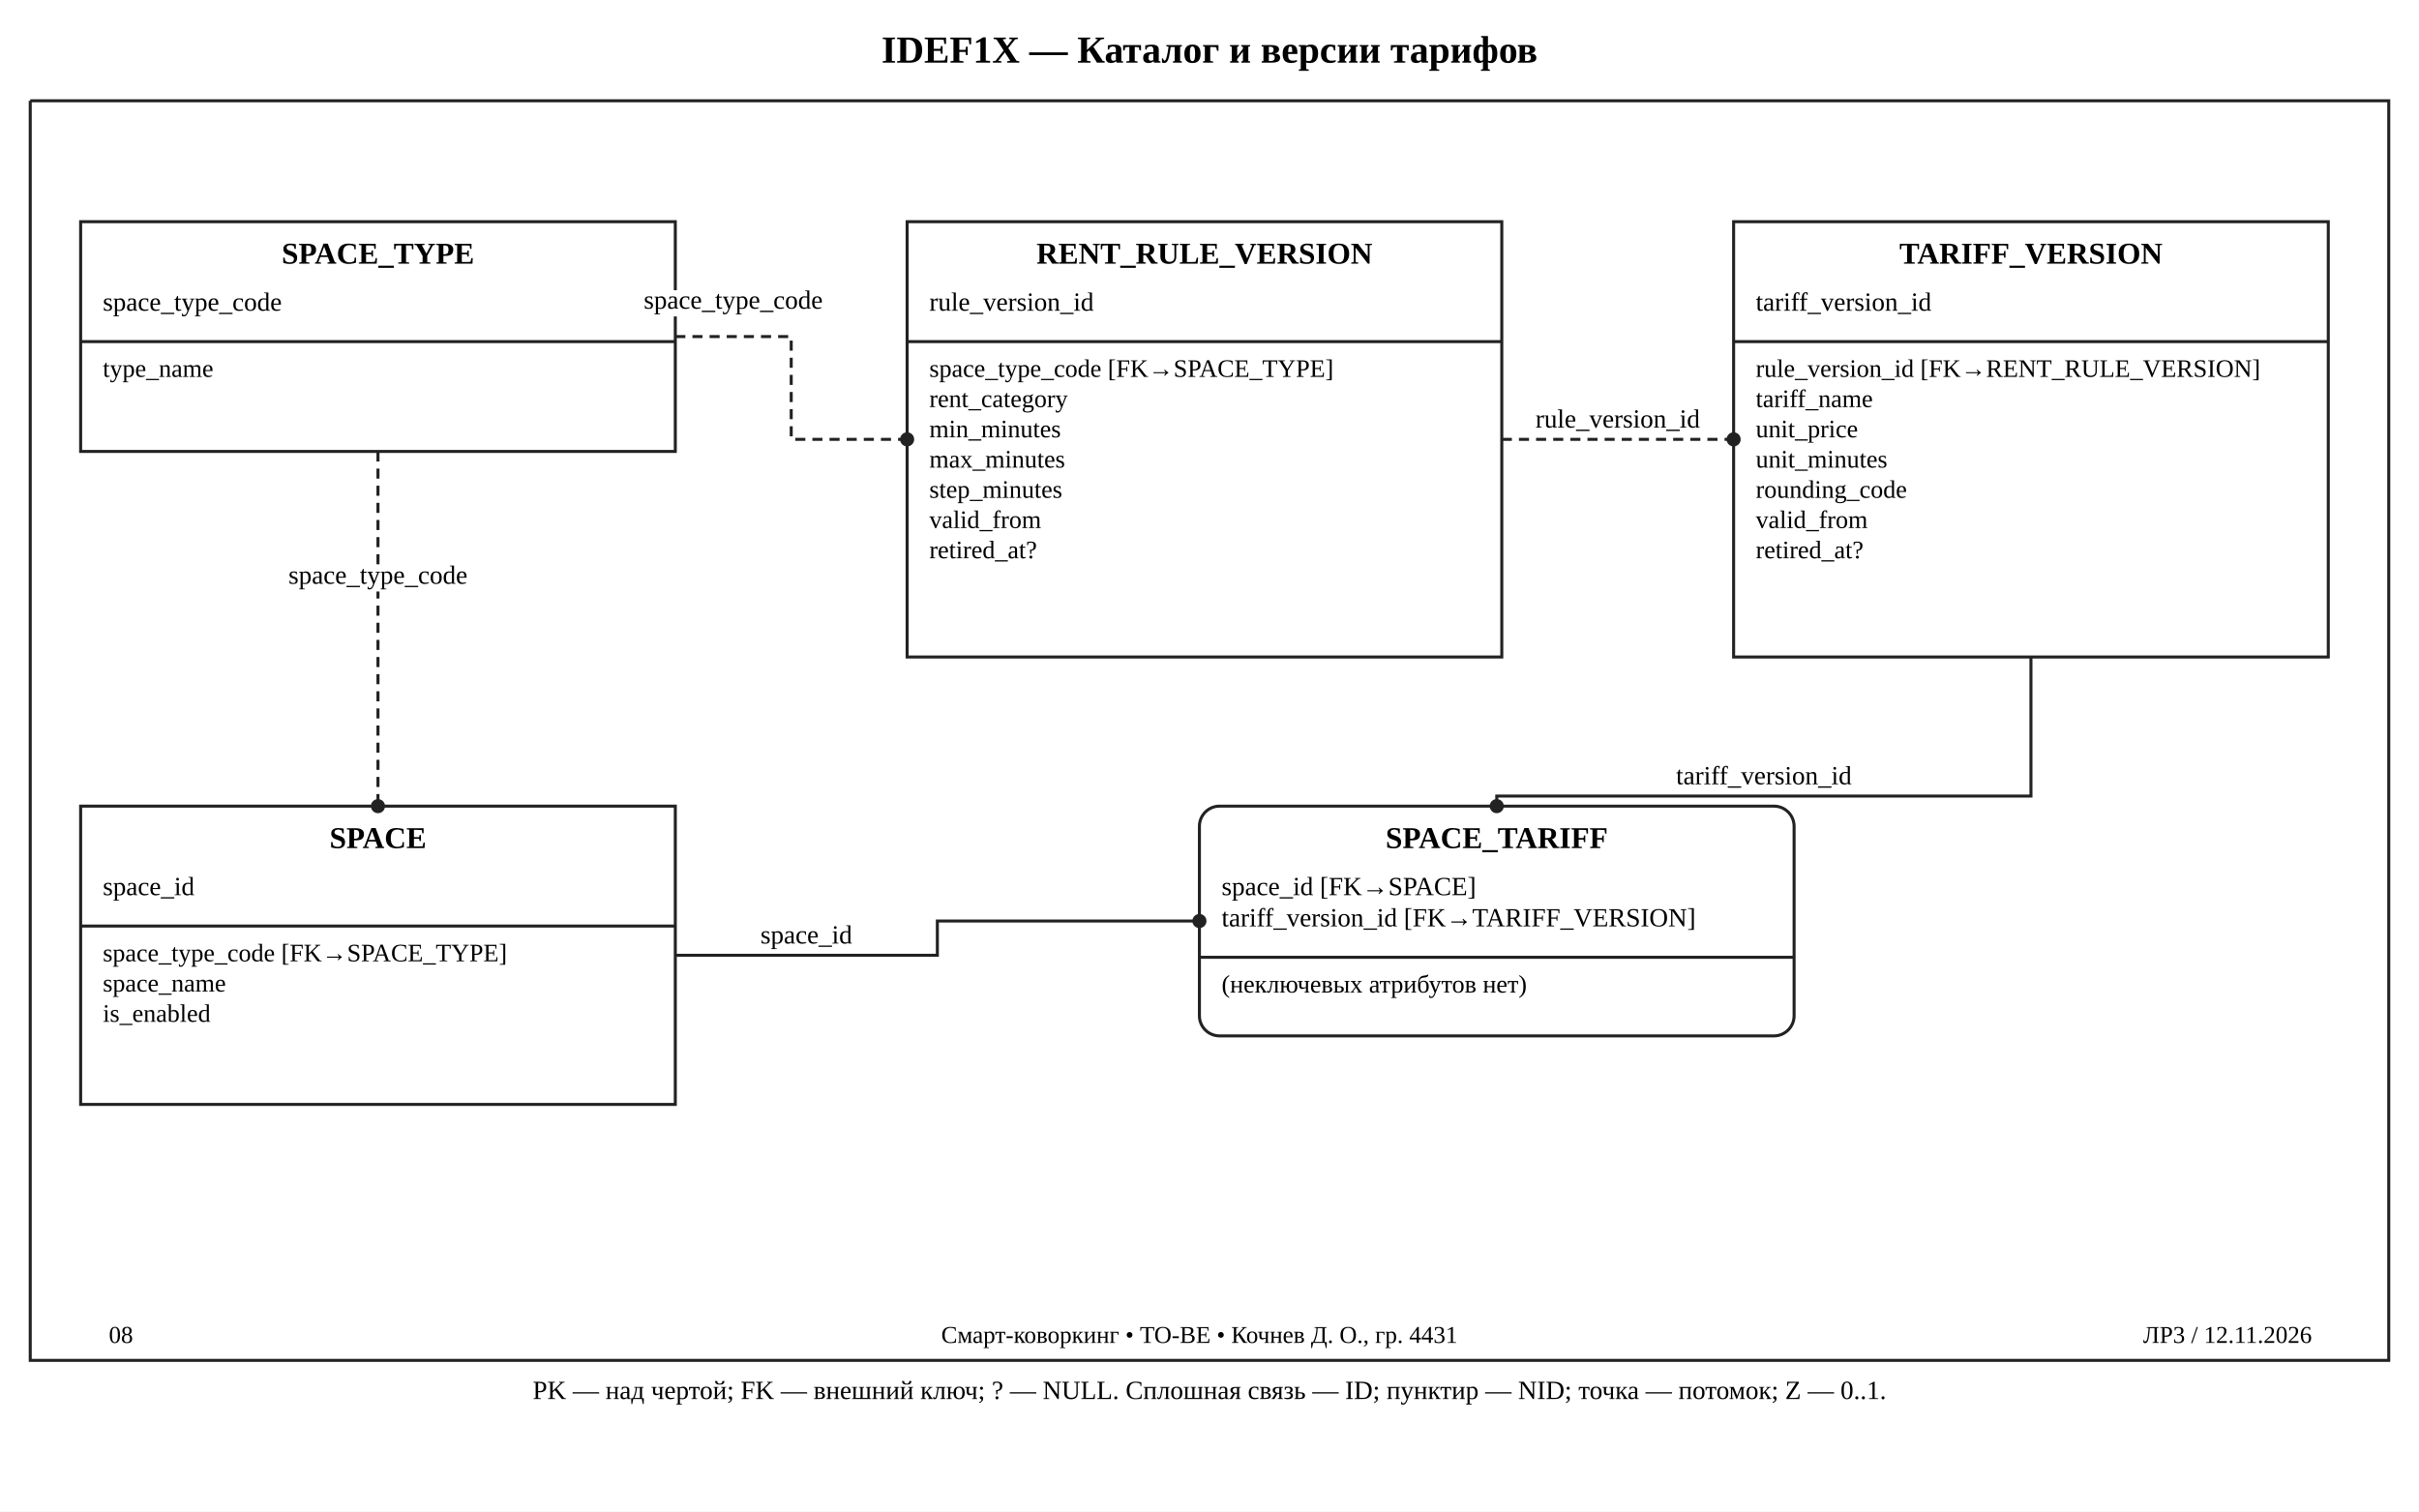
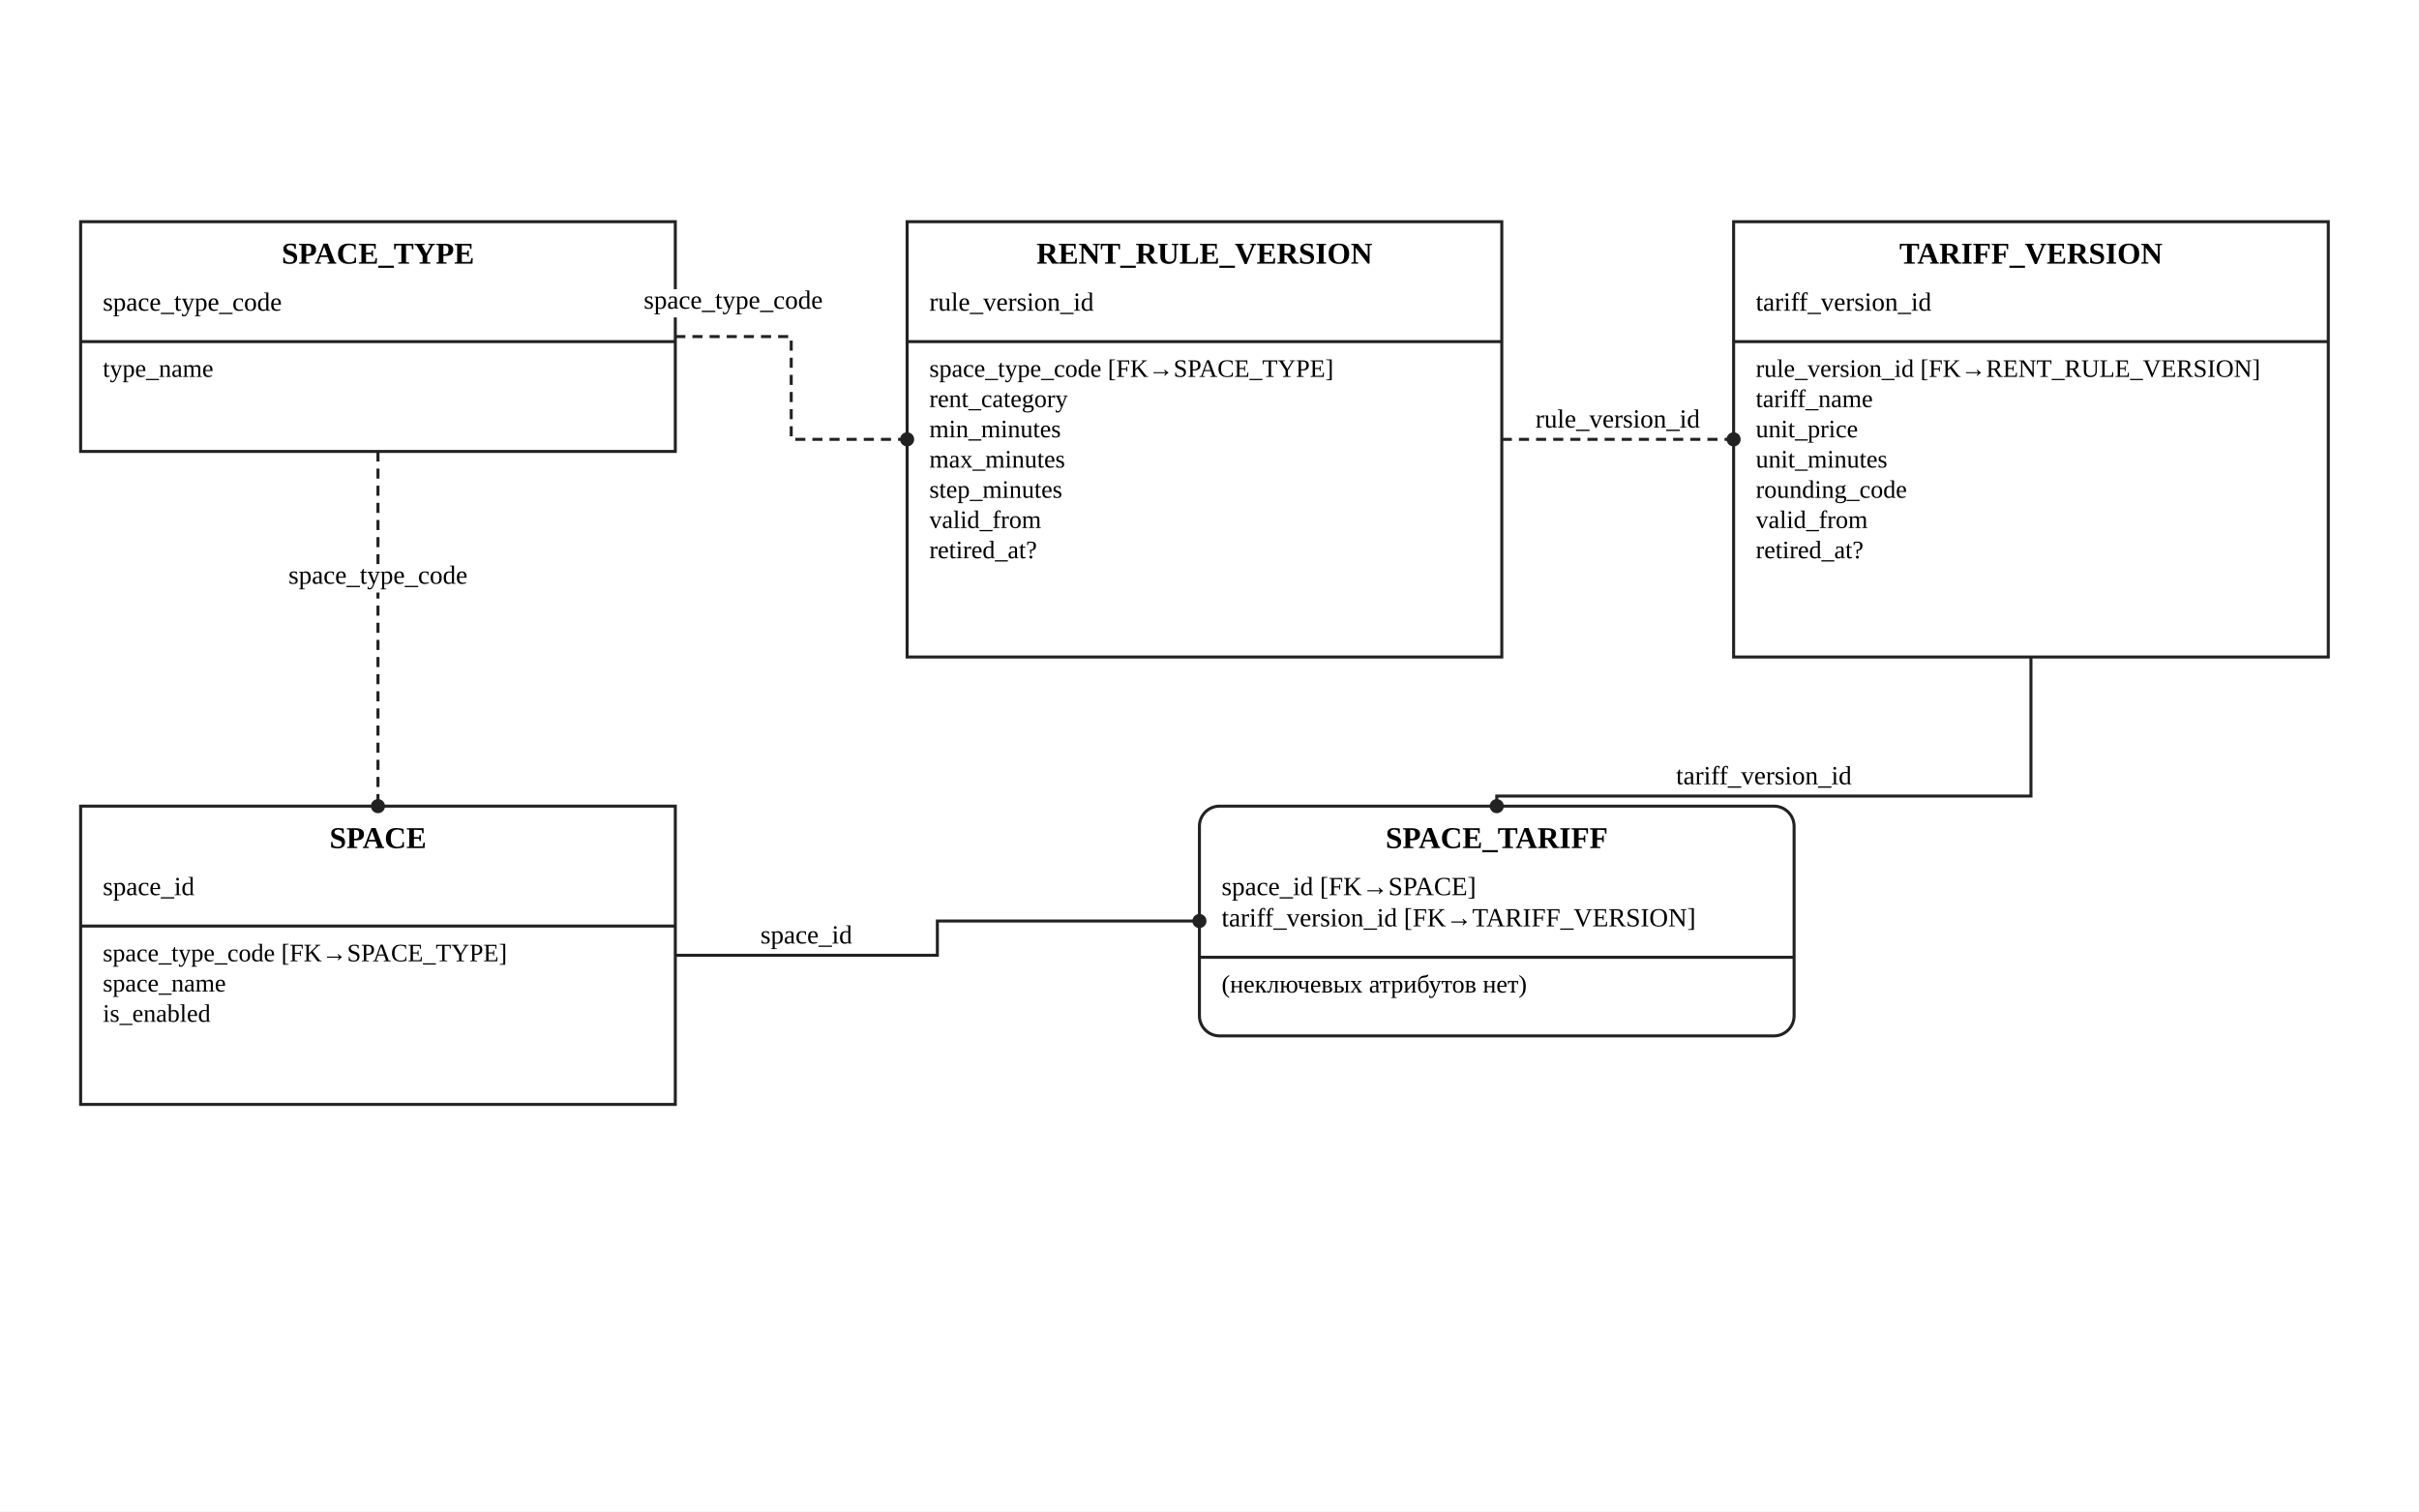
<svg xmlns="http://www.w3.org/2000/svg" width="2400" height="1500" viewBox="0 0 2400 1500">
  <rect width="2400" height="1500" fill="white" />
-   <rect x="872" y="34" width="657" height="39" fill="white" />
-   <text x="1200" y="62.16" text-anchor="middle" font-family="Times New Roman,serif" font-size="38" font-weight="bold">IDEF1X — Каталог и версии тарифов</text>
-   <rect x="525" y="1369" width="1349" height="27" fill="white" />
-   <text x="1200" y="1388.32" text-anchor="middle" font-family="Times New Roman,serif" font-size="26" font-weight="normal">PK — над чертой; FK — внешний ключ; ? — NULL. Сплошная связь — ID; пунктир — NID; точка — потомок; Z — 0..1.</text>
-   <path d="M30,100 L2370,100 L2370,1350 L30,1350 L30,100" fill="none" stroke="#222" stroke-width="3" />
-   <rect x="105" y="1316" width="30" height="19" fill="white" />
-   <text x="120" y="1332.68" text-anchor="middle" font-family="Times New Roman,serif" font-size="24" font-weight="normal">08</text>
-   <rect x="931" y="1316" width="518" height="24" fill="white" />
-   <text x="1190" y="1332.68" text-anchor="middle" font-family="Times New Roman,serif" font-size="24" font-weight="normal">Смарт-коворкинг • TO-BE • Кочнев Д. О., гр. 4431</text>
-   <rect x="2123" y="1316" width="173" height="19" fill="white" />
-   <text x="2210" y="1332.68" text-anchor="middle" font-family="Times New Roman,serif" font-size="24" font-weight="normal">ЛР3 / 12.11.2026</text>
  <rect x="80" y="220" width="590" height="228" rx="0" fill="white" stroke="#222" stroke-width="3" />
  <rect x="372.0" y="332.0" width="6.0" height="4.0" fill="white" />
  <text x="375.0" y="342.96" text-anchor="middle" font-family="Times New Roman,serif" font-size="28" font-weight="normal" />
-   <rect x="276.0" y="241" width="197.0" height="27" fill="white" />
+   <rect x="275.0" y="240" width="200.0" height="30" fill="white" />
  <text x="375.0" y="261.6" text-anchor="middle" font-family="Times New Roman,serif" font-size="30" font-weight="bold">SPACE_TYPE</text>
-   <rect x="99" y="290" width="184" height="26" fill="white" />
+   <rect x="99" y="289" width="186" height="28" fill="white" />
  <text x="102" y="308.32" text-anchor="start" font-family="Times New Roman,serif" font-size="26" font-weight="normal">space_type_code</text>
  <path d="M80,339 L670,339" fill="none" stroke="#222" stroke-width="3" />
-   <rect x="99" y="358" width="116" height="24" fill="white" />
+   <rect x="99" y="357" width="117" height="25" fill="white" />
  <text x="102" y="374.0" text-anchor="start" font-family="Times New Roman,serif" font-size="25" font-weight="normal">type_name</text>
  <rect x="900" y="220" width="590" height="432" rx="0" fill="white" stroke="#222" stroke-width="3" />
  <rect x="1192.0" y="434.0" width="6.0" height="4.0" fill="white" />
  <text x="1195.0" y="444.96" text-anchor="middle" font-family="Times New Roman,serif" font-size="28" font-weight="normal" />
-   <rect x="1025.0" y="241" width="340.0" height="27" fill="white" />
+   <rect x="1024.0" y="239" width="342.0" height="31" fill="white" />
  <text x="1195.0" y="261.6" text-anchor="middle" font-family="Times New Roman,serif" font-size="30" font-weight="bold">RENT_RULE_VERSION</text>
-   <rect x="919" y="290" width="169" height="24" fill="white" />
+   <rect x="919" y="289" width="171" height="28" fill="white" />
  <text x="922" y="308.32" text-anchor="start" font-family="Times New Roman,serif" font-size="26" font-weight="normal">rule_version_id</text>
  <path d="M900,339 L1490,339" fill="none" stroke="#222" stroke-width="3" />
-   <rect x="919" y="356" width="407" height="26" fill="white" />
+   <rect x="919" y="355" width="412" height="27" fill="white" />
  <text x="922" y="374.0" text-anchor="start" font-family="Times New Roman,serif" font-size="25" font-weight="normal">space_type_code [FK→SPACE_TYPE]</text>
-   <rect x="919" y="388" width="144" height="24" fill="white" />
+   <rect x="919" y="387" width="145" height="25" fill="white" />
  <text x="922" y="404.0" text-anchor="start" font-family="Times New Roman,serif" font-size="25" font-weight="normal">rent_category</text>
-   <rect x="919" y="416" width="137" height="24" fill="white" />
+   <rect x="919" y="415" width="138" height="27" fill="white" />
  <text x="922" y="434.0" text-anchor="start" font-family="Times New Roman,serif" font-size="25" font-weight="normal">min_minutes</text>
-   <rect x="919" y="446" width="141" height="24" fill="white" />
+   <rect x="919" y="445" width="142" height="27" fill="white" />
  <text x="922" y="464.0" text-anchor="start" font-family="Times New Roman,serif" font-size="25" font-weight="normal">max_minutes</text>
-   <rect x="919" y="476" width="138" height="26" fill="white" />
+   <rect x="919" y="475" width="140" height="27" fill="white" />
  <text x="922" y="494.0" text-anchor="start" font-family="Times New Roman,serif" font-size="25" font-weight="normal">step_minutes</text>
-   <rect x="919" y="505" width="118" height="25" fill="white" />
+   <rect x="919" y="505" width="119" height="27" fill="white" />
  <text x="922" y="524.0" text-anchor="start" font-family="Times New Roman,serif" font-size="25" font-weight="normal">valid_from</text>
-   <rect x="919" y="536" width="113" height="24" fill="white" />
+   <rect x="919" y="535" width="113" height="27" fill="white" />
  <text x="922" y="554.0" text-anchor="start" font-family="Times New Roman,serif" font-size="25" font-weight="normal">retired_at?</text>
  <rect x="1720" y="220" width="590" height="432" rx="0" fill="white" stroke="#222" stroke-width="3" />
  <rect x="2012.0" y="434.0" width="6.0" height="4.0" fill="white" />
  <text x="2015.0" y="444.96" text-anchor="middle" font-family="Times New Roman,serif" font-size="28" font-weight="normal" />
-   <rect x="1881.0" y="241" width="268.0" height="27" fill="white" />
+   <rect x="1880.0" y="239" width="271.0" height="31" fill="white" />
  <text x="2015.0" y="261.6" text-anchor="middle" font-family="Times New Roman,serif" font-size="30" font-weight="bold">TARIFF_VERSION</text>
-   <rect x="1739" y="289" width="180" height="25" fill="white" />
+   <rect x="1739" y="289" width="183" height="28" fill="white" />
  <text x="1742" y="308.32" text-anchor="start" font-family="Times New Roman,serif" font-size="26" font-weight="normal">tariff_version_id</text>
  <path d="M1720,339 L2310,339" fill="none" stroke="#222" stroke-width="3" />
-   <rect x="1739" y="356" width="507" height="25" fill="white" />
+   <rect x="1739" y="355" width="509" height="27" fill="white" />
  <text x="1742" y="374.0" text-anchor="start" font-family="Times New Roman,serif" font-size="25" font-weight="normal">rule_version_id [FK→RENT_RULE_VERSION]</text>
-   <rect x="1739" y="385" width="122" height="25" fill="white" />
+   <rect x="1739" y="385" width="122" height="27" fill="white" />
  <text x="1742" y="404.0" text-anchor="start" font-family="Times New Roman,serif" font-size="25" font-weight="normal">tariff_name</text>
-   <rect x="1739" y="416" width="107" height="26" fill="white" />
+   <rect x="1739" y="415" width="109" height="27" fill="white" />
  <text x="1742" y="434.0" text-anchor="start" font-family="Times New Roman,serif" font-size="25" font-weight="normal">unit_price</text>
-   <rect x="1739" y="446" width="137" height="24" fill="white" />
+   <rect x="1739" y="445" width="139" height="27" fill="white" />
  <text x="1742" y="464.0" text-anchor="start" font-family="Times New Roman,serif" font-size="25" font-weight="normal">unit_minutes</text>
-   <rect x="1739" y="476" width="156" height="26" fill="white" />
+   <rect x="1739" y="475" width="160" height="27" fill="white" />
  <text x="1742" y="494.0" text-anchor="start" font-family="Times New Roman,serif" font-size="25" font-weight="normal">rounding_code</text>
-   <rect x="1739" y="505" width="118" height="25" fill="white" />
+   <rect x="1739" y="505" width="119" height="27" fill="white" />
  <text x="1742" y="524.0" text-anchor="start" font-family="Times New Roman,serif" font-size="25" font-weight="normal">valid_from</text>
-   <rect x="1739" y="536" width="113" height="24" fill="white" />
+   <rect x="1739" y="535" width="113" height="27" fill="white" />
  <text x="1742" y="554.0" text-anchor="start" font-family="Times New Roman,serif" font-size="25" font-weight="normal">retired_at?</text>
  <rect x="80" y="800" width="590" height="296" rx="0" fill="white" stroke="#222" stroke-width="3" />
  <rect x="372.0" y="946.0" width="6.0" height="4.0" fill="white" />
  <text x="375.0" y="956.96" text-anchor="middle" font-family="Times New Roman,serif" font-size="28" font-weight="normal" />
-   <rect x="324.0" y="821" width="102.0" height="23" fill="white" />
+   <rect x="323.0" y="820" width="105.0" height="24" fill="white" />
  <text x="375.0" y="841.6" text-anchor="middle" font-family="Times New Roman,serif" font-size="30" font-weight="bold">SPACE</text>
-   <rect x="99" y="870" width="97" height="26" fill="white" />
+   <rect x="99" y="869" width="99" height="28" fill="white" />
  <text x="102" y="888.32" text-anchor="start" font-family="Times New Roman,serif" font-size="26" font-weight="normal">space_id</text>
  <path d="M80,919 L670,919" fill="none" stroke="#222" stroke-width="3" />
-   <rect x="99" y="936" width="407" height="26" fill="white" />
+   <rect x="99" y="935" width="412" height="27" fill="white" />
  <text x="102" y="954.0" text-anchor="start" font-family="Times New Roman,serif" font-size="25" font-weight="normal">space_type_code [FK→SPACE_TYPE]</text>
-   <rect x="99" y="971" width="128" height="21" fill="white" />
+   <rect x="99" y="971" width="129" height="21" fill="white" />
  <text x="102" y="984.0" text-anchor="start" font-family="Times New Roman,serif" font-size="25" font-weight="normal">space_name</text>
-   <rect x="99" y="996" width="113" height="24" fill="white" />
+   <rect x="99" y="995" width="115" height="27" fill="white" />
  <text x="102" y="1014.0" text-anchor="start" font-family="Times New Roman,serif" font-size="25" font-weight="normal">is_enabled</text>
  <rect x="1190" y="800" width="590" height="228" rx="20" fill="white" stroke="#222" stroke-width="3" />
  <rect x="1482.0" y="912.0" width="6.0" height="4.0" fill="white" />
  <text x="1485.0" y="922.96" text-anchor="middle" font-family="Times New Roman,serif" font-size="28" font-weight="normal" />
-   <rect x="1372.0" y="821" width="227.0" height="27" fill="white" />
+   <rect x="1369.0" y="820" width="232.0" height="30" fill="white" />
  <text x="1485.0" y="841.6" text-anchor="middle" font-family="Times New Roman,serif" font-size="30" font-weight="bold">SPACE_TARIFF</text>
-   <rect x="1209" y="870" width="259" height="26" fill="white" />
+   <rect x="1209" y="869" width="262" height="28" fill="white" />
  <text x="1212" y="888.32" text-anchor="start" font-family="Times New Roman,serif" font-size="26" font-weight="normal">space_id [FK→SPACE]</text>
-   <rect x="1209" y="900" width="476" height="26" fill="white" />
+   <rect x="1209" y="900" width="481" height="28" fill="white" />
  <text x="1212" y="919.32" text-anchor="start" font-family="Times New Roman,serif" font-size="26" font-weight="normal">tariff_version_id [FK→TARIFF_VERSION]</text>
  <path d="M1190,950 L1780,950" fill="none" stroke="#222" stroke-width="3" />
-   <rect x="1209" y="965" width="309" height="29" fill="white" />
+   <rect x="1209" y="966" width="312" height="27" fill="white" />
  <text x="1212" y="985.0" text-anchor="start" font-family="Times New Roman,serif" font-size="25" font-weight="normal">(неключевых атрибутов нет)</text>
  <path d="M375.0,448 L375,766 L375,766 L375.0,800" fill="none" stroke="#222" stroke-width="3" stroke-dasharray="10 7" />
  <circle cx="375.0" cy="800" r="7" fill="#222" />
-   <rect x="283.0" y="561.0" width="184.0" height="26.0" fill="white" />
+   <rect x="282.0" y="560.0" width="186.0" height="28.0" fill="white" />
  <text x="375.0" y="579.32" text-anchor="middle" font-family="Times New Roman,serif" font-size="26" font-weight="normal">space_type_code</text>
  <path d="M670,334.0 L785.0,334.0 L785.0,436.0 L900,436.0" fill="none" stroke="#222" stroke-width="3" stroke-dasharray="10 7" />
  <circle cx="900" cy="436.0" r="7" fill="#222" />
-   <rect x="635.5" y="288.0" width="184.0" height="26.0" fill="white" />
+   <rect x="634.5" y="287.0" width="186.0" height="28.0" fill="white" />
  <text x="727.5" y="306.32" text-anchor="middle" font-family="Times New Roman,serif" font-size="26" font-weight="normal">space_type_code</text>
  <path d="M1490,436.0 L1720,436.0" fill="none" stroke="#222" stroke-width="3" stroke-dasharray="10 7" />
  <circle cx="1720" cy="436.0" r="7" fill="#222" />
-   <rect x="1520.0" y="406.0" width="169.0" height="24.0" fill="white" />
+   <rect x="1520.0" y="405.0" width="171.0" height="28.0" fill="white" />
  <text x="1605.0" y="424.32" text-anchor="middle" font-family="Times New Roman,serif" font-size="26" font-weight="normal">rule_version_id</text>
  <path d="M670,948.0 L930.0,948.0 L930.0,914.0 L1190,914.0" fill="none" stroke="#222" stroke-width="3" />
  <circle cx="1190" cy="914.0" r="7" fill="#222" />
-   <rect x="752.0" y="918.0" width="97.0" height="26.0" fill="white" />
+   <rect x="751.0" y="917.0" width="99.0" height="28.0" fill="white" />
  <text x="800.0" y="936.32" text-anchor="middle" font-family="Times New Roman,serif" font-size="26" font-weight="normal">space_id</text>
  <path d="M2015.0,652 L2015,790 L1485,790 L1485.0,800" fill="none" stroke="#222" stroke-width="3" />
  <circle cx="1485.0" cy="800" r="7" fill="#222" />
-   <rect x="1660.0" y="759.0" width="180.0" height="25.0" fill="white" />
+   <rect x="1659.0" y="759.0" width="183.0" height="28.0" fill="white" />
  <text x="1750.0" y="778.32" text-anchor="middle" font-family="Times New Roman,serif" font-size="26" font-weight="normal">tariff_version_id</text>
</svg>
